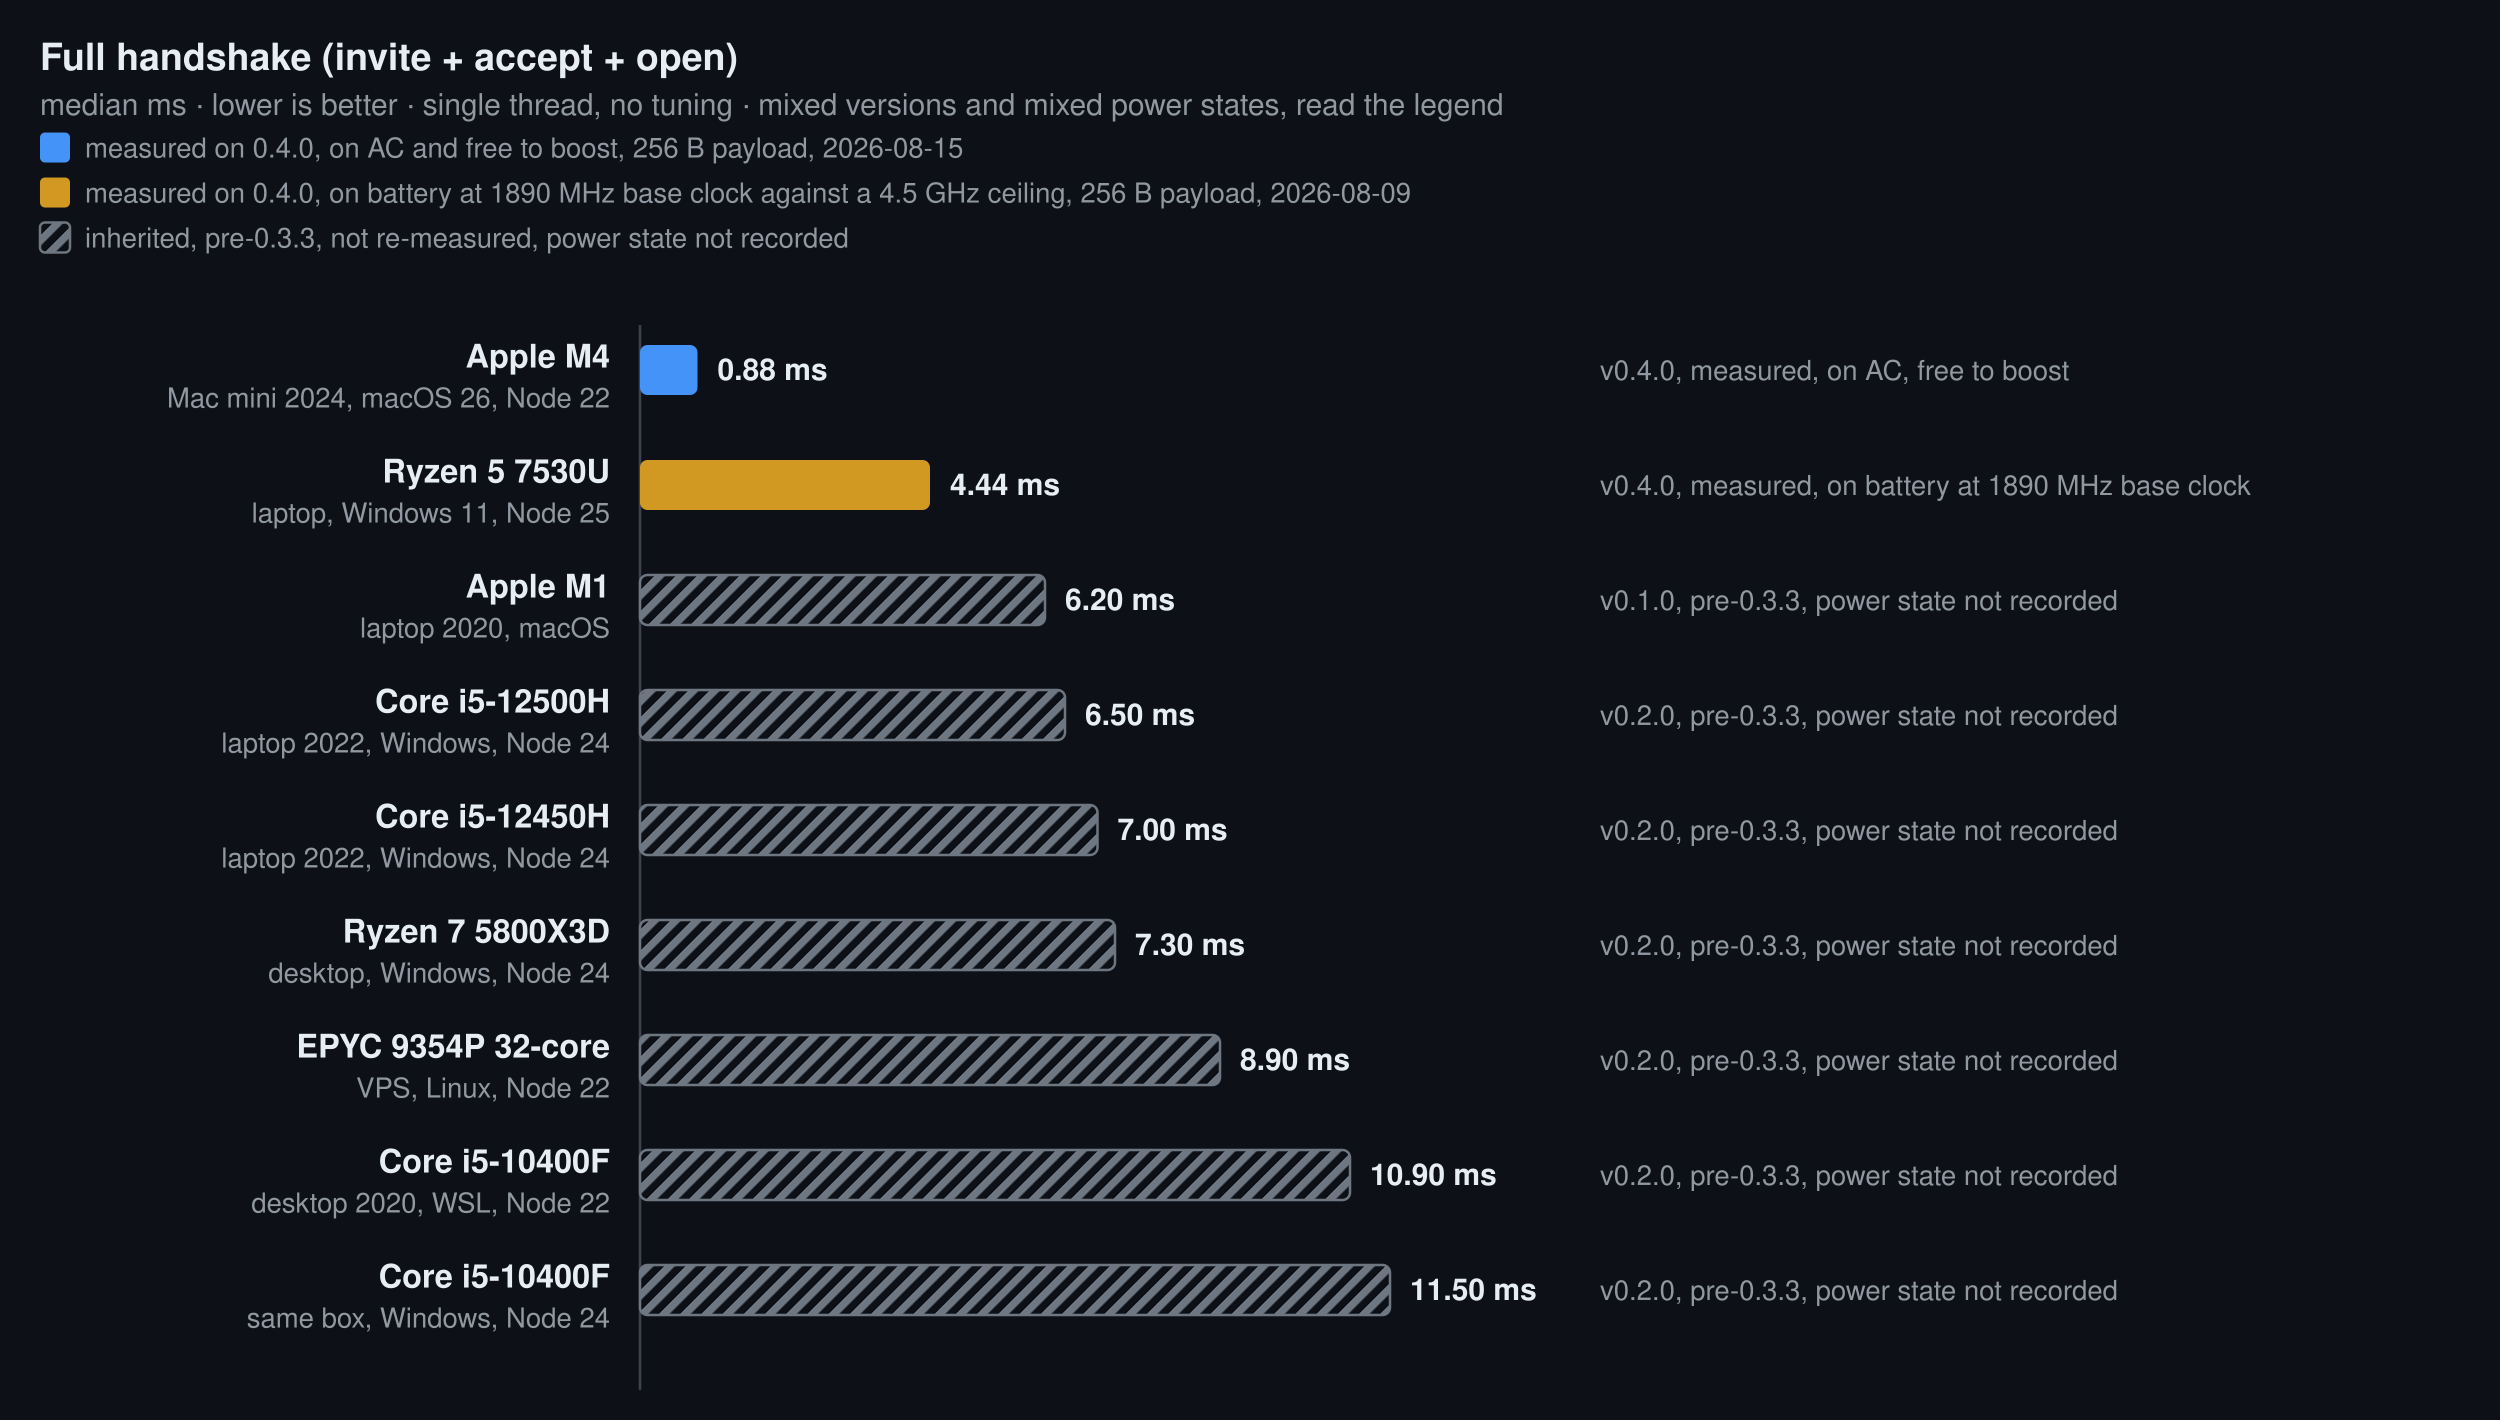
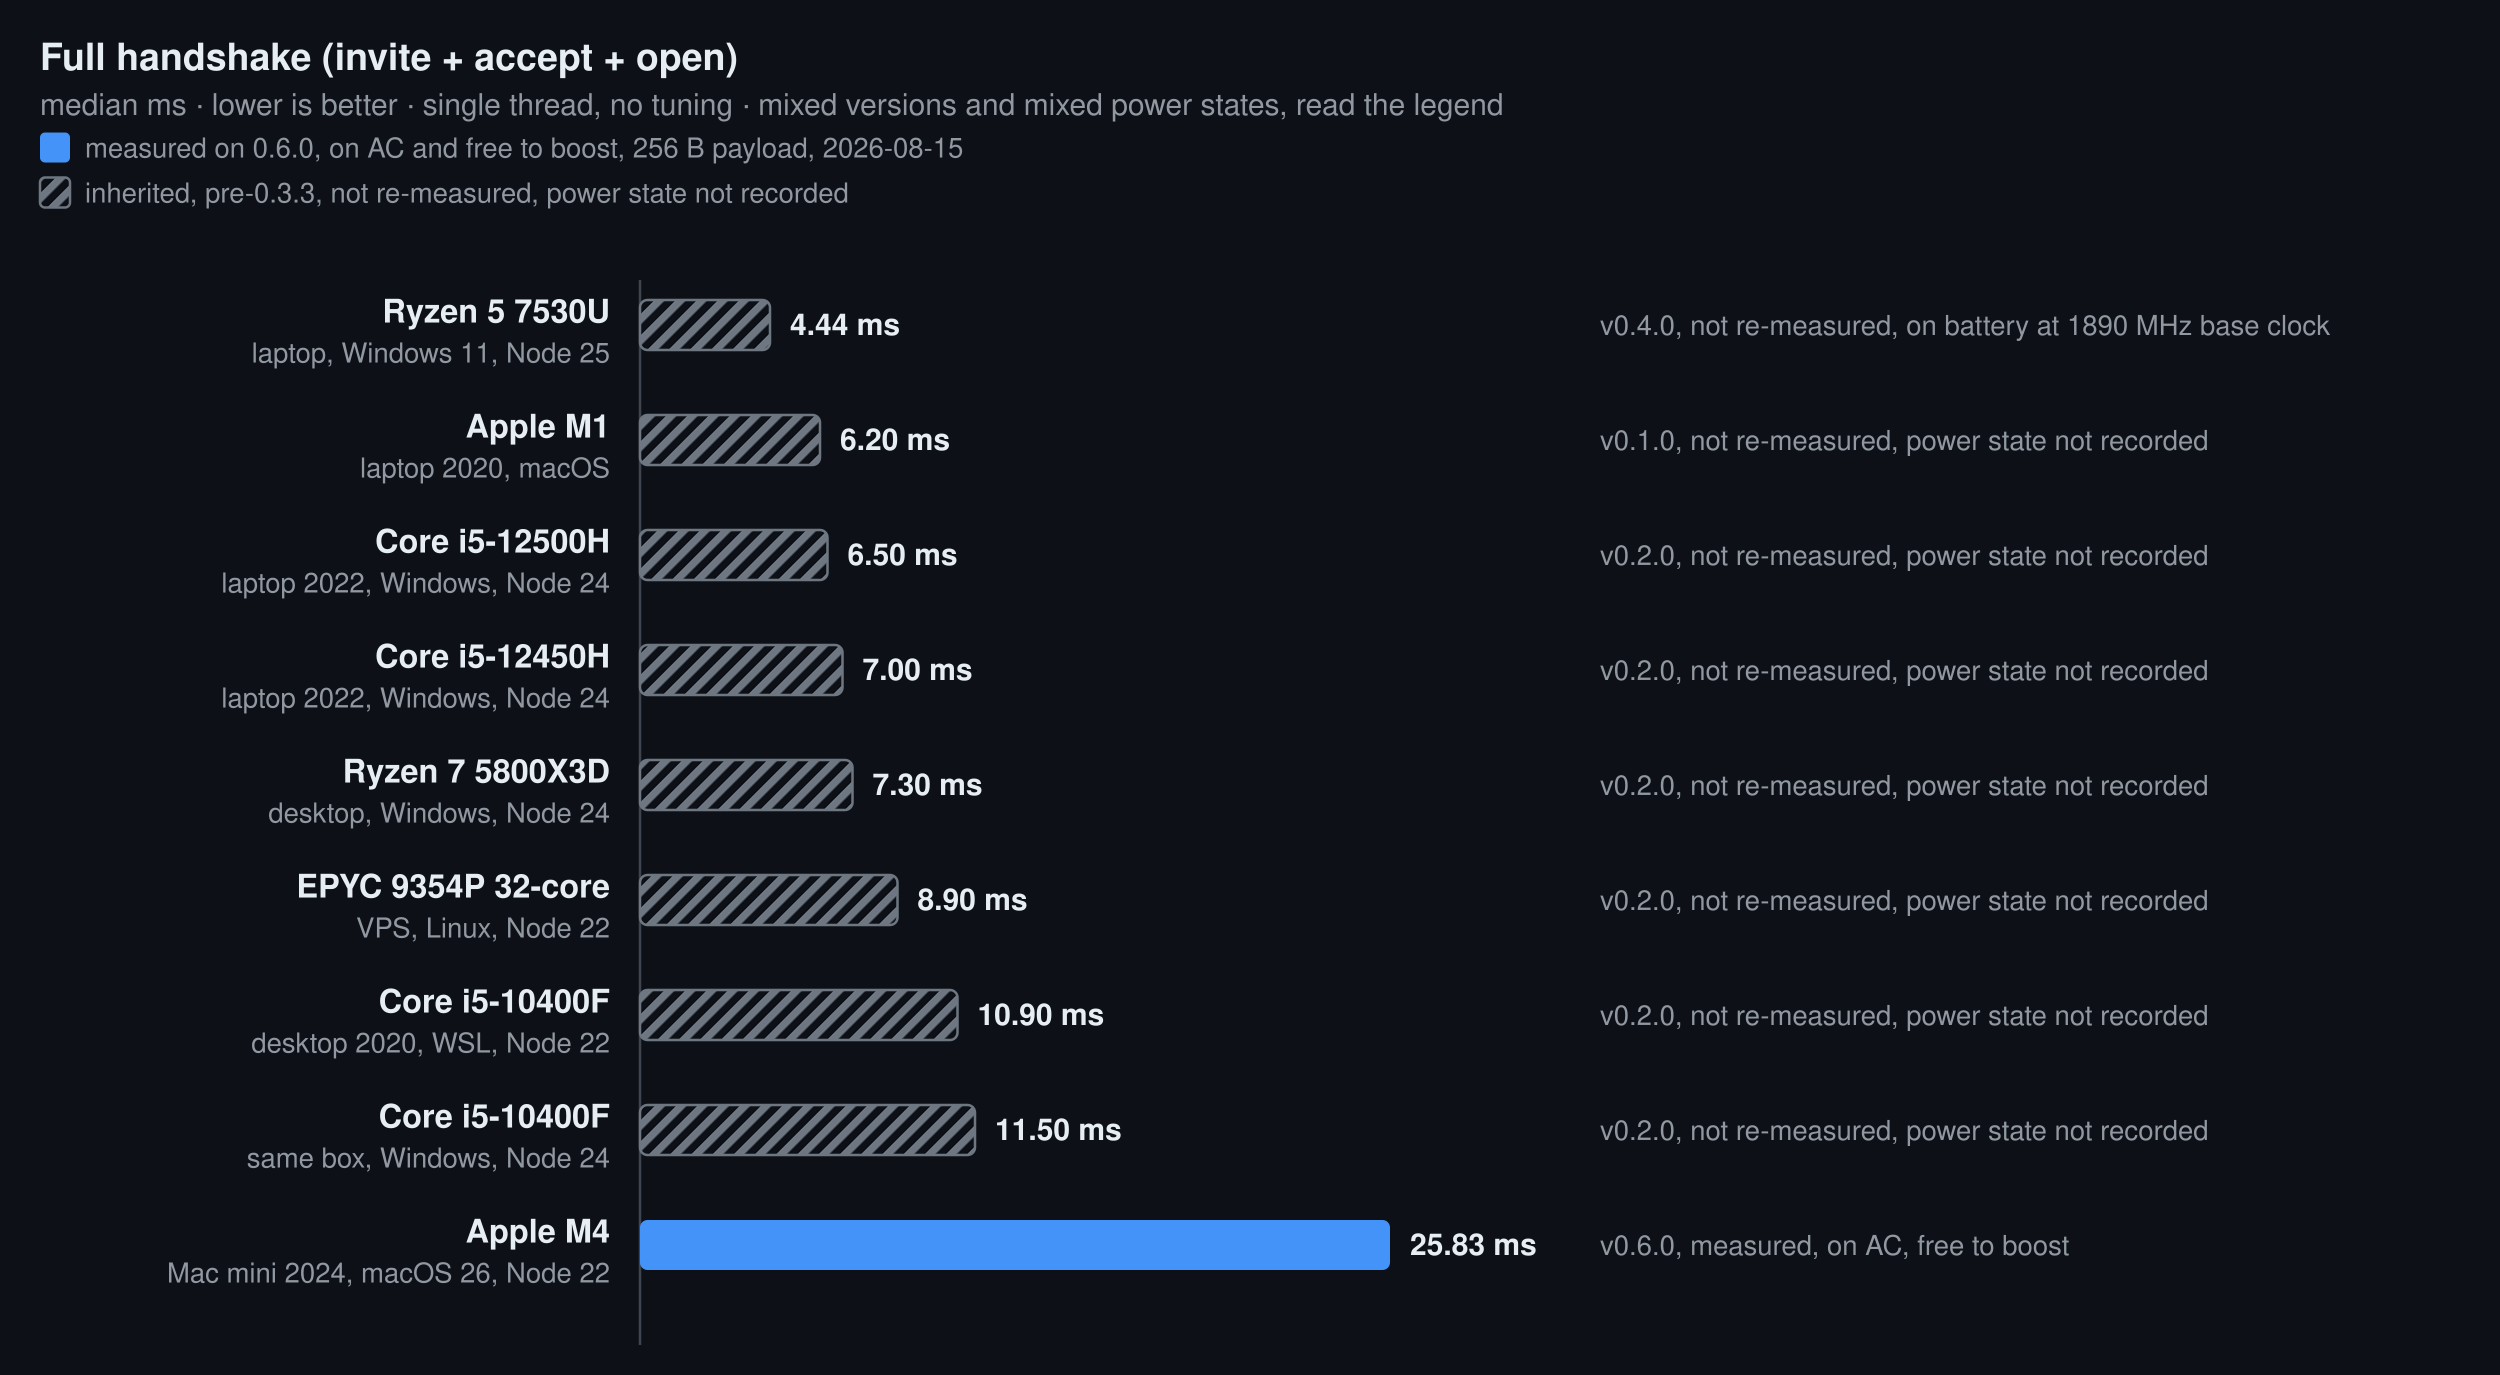
- <svg xmlns="http://www.w3.org/2000/svg" width="1000" height="568" viewBox="0 0 1000 568" role="img" aria-label="Full handshake (invite + accept + open), median ms per machine, lower is better: Apple M4 0.88 (v0.4.0, measured, on AC, free to boost), Ryzen 5 7530U 4.44 (v0.4.0, measured, on battery at 1890 MHz base clock), Apple M1 6.20 (v0.1.0, pre-0.3.3, power state not recorded), Core i5-12500H 6.50 (v0.2.0, pre-0.3.3, power state not recorded), Core i5-12450H 7.00 (v0.2.0, pre-0.3.3, power state not recorded), Ryzen 7 5800X3D 7.30 (v0.2.0, pre-0.3.3, power state not recorded), EPYC 9354P 32-core 8.90 (v0.2.0, pre-0.3.3, power state not recorded), Core i5-10400F 10.90 (v0.2.0, pre-0.3.3, power state not recorded), Core i5-10400F 11.50 (v0.2.0, pre-0.3.3, power state not recorded). Only the Apple M4 and Ryzen 5 7530U rows are measured on 0.4.0. Every inherited row predates the native curve and hash backends added in 0.3.3 and none recorded a power state, so the distance between them and the measured rows mixes version, backend and CPU clock together and is not a clean hardware ranking. The measured rows are not comparable to each other either: Apple M4 on AC, free to boost, Ryzen 5 7530U on battery at 1890 MHz base clock, so the distance between them is a power state stacked on a difference in hardware. Absolute milliseconds on the Ryzen 5 7530U row are power-state dependent: it was taken on battery at 1890 MHz base clock against a 4.5 GHz boost ceiling, so the same code on mains power is considerably quicker.">
-   <rect width="1000" height="568" fill="#0d1117" />
+ <svg xmlns="http://www.w3.org/2000/svg" width="1000" height="550" viewBox="0 0 1000 550" role="img" aria-label="Full handshake (invite + accept + open), median ms per machine, lower is better: Ryzen 5 7530U 4.44 (v0.4.0, not re-measured, on battery at 1890 MHz base clock), Apple M1 6.20 (v0.1.0, not re-measured, power state not recorded), Core i5-12500H 6.50 (v0.2.0, not re-measured, power state not recorded), Core i5-12450H 7.00 (v0.2.0, not re-measured, power state not recorded), Ryzen 7 5800X3D 7.30 (v0.2.0, not re-measured, power state not recorded), EPYC 9354P 32-core 8.90 (v0.2.0, not re-measured, power state not recorded), Core i5-10400F 10.90 (v0.2.0, not re-measured, power state not recorded), Core i5-10400F 11.50 (v0.2.0, not re-measured, power state not recorded), Apple M4 25.83 (v0.6.0, measured, on AC, free to boost). Only the Apple M4 row is measured on 0.6.0. READ THE VERSION ON EACH BAR BEFORE COMPARING THEM. The 0.6.0 handshake carries two ML-DSA-65 signatures and every earlier row does not, which on one unchanged machine is the difference between 0.88 ms and 25.8 ms. So a shorter bar on an older version is not a faster machine, it is an unauthenticated handshake. The seven 0.1.0 and 0.2.0 rows additionally predate the native curve and hash backends added in 0.3.3 and none recorded a power state.">
+   <rect width="1000" height="550" fill="#0d1117" />
  <defs>
    <pattern id="stale" width="6" height="6" patternUnits="userSpaceOnUse" patternTransform="rotate(45)">
      <rect width="6" height="6" fill="#0d1117" />
      <rect width="3" height="6" fill="#6e7781" />
    </pattern>
  </defs>
  <text x="16" y="28" font-family="-apple-system,BlinkMacSystemFont,'Segoe UI',Helvetica,Arial,sans-serif" font-size="15" font-weight="700" fill="#e6edf3">Full handshake (invite + accept + open)</text>
  <text x="16" y="46" font-family="-apple-system,BlinkMacSystemFont,'Segoe UI',Helvetica,Arial,sans-serif" font-size="12" fill="#9198a1">median ms · lower is better · single thread, no tuning · mixed versions and mixed power states, read the legend</text>
  <rect x="16" y="53" width="12" height="12" rx="2" fill="#4493f8" />
-   <text x="34" y="63" font-family="-apple-system,BlinkMacSystemFont,'Segoe UI',Helvetica,Arial,sans-serif" font-size="11" fill="#9198a1">measured on 0.4.0, on AC and free to boost, 256 B payload, 2026-08-15</text>
-   <rect x="16" y="71" width="12" height="12" rx="2" fill="#d29922" />
-   <text x="34" y="81" font-family="-apple-system,BlinkMacSystemFont,'Segoe UI',Helvetica,Arial,sans-serif" font-size="11" fill="#9198a1">measured on 0.4.0, on battery at 1890 MHz base clock against a 4.5 GHz ceiling, 256 B payload, 2026-08-09</text>
-   <rect x="16" y="89" width="12" height="12" rx="2" fill="url(#stale)" stroke="#6e7781" stroke-width="1" />
-   <text x="34" y="99" font-family="-apple-system,BlinkMacSystemFont,'Segoe UI',Helvetica,Arial,sans-serif" font-size="11" fill="#9198a1">inherited, pre-0.3.3, not re-measured, power state not recorded</text>
-   <line x1="256" y1="130" x2="256" y2="556" stroke="#3d444d" stroke-width="1" />
-   <text x="244" y="147" text-anchor="end" font-family="-apple-system,BlinkMacSystemFont,'Segoe UI',Helvetica,Arial,sans-serif" font-size="13" font-weight="600" fill="#e6edf3">Apple M4</text>
-   <text x="244" y="163" text-anchor="end" font-family="-apple-system,BlinkMacSystemFont,'Segoe UI',Helvetica,Arial,sans-serif" font-size="11" fill="#9198a1">Mac mini 2024, macOS 26, Node 22</text>
-   <rect x="256" y="138" width="23" height="20" rx="3" fill="#4493f8" />
-   <text x="287" y="152" font-family="-apple-system,BlinkMacSystemFont,'Segoe UI',Helvetica,Arial,sans-serif" font-size="12" font-weight="600" fill="#e6edf3">0.88 ms</text>
-   <text x="640" y="152" font-family="-apple-system,BlinkMacSystemFont,'Segoe UI',Helvetica,Arial,sans-serif" font-size="11" fill="#9198a1">v0.4.0, measured, on AC, free to boost</text>
-   <text x="244" y="193" text-anchor="end" font-family="-apple-system,BlinkMacSystemFont,'Segoe UI',Helvetica,Arial,sans-serif" font-size="13" font-weight="600" fill="#e6edf3">Ryzen 5 7530U</text>
-   <text x="244" y="209" text-anchor="end" font-family="-apple-system,BlinkMacSystemFont,'Segoe UI',Helvetica,Arial,sans-serif" font-size="11" fill="#9198a1">laptop, Windows 11, Node 25</text>
-   <rect x="256" y="184" width="116" height="20" rx="3" fill="#d29922" />
-   <text x="380" y="198" font-family="-apple-system,BlinkMacSystemFont,'Segoe UI',Helvetica,Arial,sans-serif" font-size="12" font-weight="600" fill="#e6edf3">4.44 ms</text>
-   <text x="640" y="198" font-family="-apple-system,BlinkMacSystemFont,'Segoe UI',Helvetica,Arial,sans-serif" font-size="11" fill="#9198a1">v0.4.0, measured, on battery at 1890 MHz base clock</text>
-   <text x="244" y="239" text-anchor="end" font-family="-apple-system,BlinkMacSystemFont,'Segoe UI',Helvetica,Arial,sans-serif" font-size="13" font-weight="600" fill="#e6edf3">Apple M1</text>
-   <text x="244" y="255" text-anchor="end" font-family="-apple-system,BlinkMacSystemFont,'Segoe UI',Helvetica,Arial,sans-serif" font-size="11" fill="#9198a1">laptop 2020, macOS</text>
-   <rect x="256" y="230" width="162" height="20" rx="3" fill="url(#stale)" stroke="#6e7781" stroke-width="1" />
-   <text x="426" y="244" font-family="-apple-system,BlinkMacSystemFont,'Segoe UI',Helvetica,Arial,sans-serif" font-size="12" font-weight="600" fill="#e6edf3">6.20 ms</text>
-   <text x="640" y="244" font-family="-apple-system,BlinkMacSystemFont,'Segoe UI',Helvetica,Arial,sans-serif" font-size="11" fill="#9198a1">v0.1.0, pre-0.3.3, power state not recorded</text>
-   <text x="244" y="285" text-anchor="end" font-family="-apple-system,BlinkMacSystemFont,'Segoe UI',Helvetica,Arial,sans-serif" font-size="13" font-weight="600" fill="#e6edf3">Core i5-12500H</text>
-   <text x="244" y="301" text-anchor="end" font-family="-apple-system,BlinkMacSystemFont,'Segoe UI',Helvetica,Arial,sans-serif" font-size="11" fill="#9198a1">laptop 2022, Windows, Node 24</text>
-   <rect x="256" y="276" width="170" height="20" rx="3" fill="url(#stale)" stroke="#6e7781" stroke-width="1" />
-   <text x="434" y="290" font-family="-apple-system,BlinkMacSystemFont,'Segoe UI',Helvetica,Arial,sans-serif" font-size="12" font-weight="600" fill="#e6edf3">6.50 ms</text>
-   <text x="640" y="290" font-family="-apple-system,BlinkMacSystemFont,'Segoe UI',Helvetica,Arial,sans-serif" font-size="11" fill="#9198a1">v0.2.0, pre-0.3.3, power state not recorded</text>
-   <text x="244" y="331" text-anchor="end" font-family="-apple-system,BlinkMacSystemFont,'Segoe UI',Helvetica,Arial,sans-serif" font-size="13" font-weight="600" fill="#e6edf3">Core i5-12450H</text>
-   <text x="244" y="347" text-anchor="end" font-family="-apple-system,BlinkMacSystemFont,'Segoe UI',Helvetica,Arial,sans-serif" font-size="11" fill="#9198a1">laptop 2022, Windows, Node 24</text>
-   <rect x="256" y="322" width="183" height="20" rx="3" fill="url(#stale)" stroke="#6e7781" stroke-width="1" />
-   <text x="447" y="336" font-family="-apple-system,BlinkMacSystemFont,'Segoe UI',Helvetica,Arial,sans-serif" font-size="12" font-weight="600" fill="#e6edf3">7.00 ms</text>
-   <text x="640" y="336" font-family="-apple-system,BlinkMacSystemFont,'Segoe UI',Helvetica,Arial,sans-serif" font-size="11" fill="#9198a1">v0.2.0, pre-0.3.3, power state not recorded</text>
-   <text x="244" y="377" text-anchor="end" font-family="-apple-system,BlinkMacSystemFont,'Segoe UI',Helvetica,Arial,sans-serif" font-size="13" font-weight="600" fill="#e6edf3">Ryzen 7 5800X3D</text>
-   <text x="244" y="393" text-anchor="end" font-family="-apple-system,BlinkMacSystemFont,'Segoe UI',Helvetica,Arial,sans-serif" font-size="11" fill="#9198a1">desktop, Windows, Node 24</text>
-   <rect x="256" y="368" width="190" height="20" rx="3" fill="url(#stale)" stroke="#6e7781" stroke-width="1" />
-   <text x="454" y="382" font-family="-apple-system,BlinkMacSystemFont,'Segoe UI',Helvetica,Arial,sans-serif" font-size="12" font-weight="600" fill="#e6edf3">7.30 ms</text>
-   <text x="640" y="382" font-family="-apple-system,BlinkMacSystemFont,'Segoe UI',Helvetica,Arial,sans-serif" font-size="11" fill="#9198a1">v0.2.0, pre-0.3.3, power state not recorded</text>
-   <text x="244" y="423" text-anchor="end" font-family="-apple-system,BlinkMacSystemFont,'Segoe UI',Helvetica,Arial,sans-serif" font-size="13" font-weight="600" fill="#e6edf3">EPYC 9354P 32-core</text>
-   <text x="244" y="439" text-anchor="end" font-family="-apple-system,BlinkMacSystemFont,'Segoe UI',Helvetica,Arial,sans-serif" font-size="11" fill="#9198a1">VPS, Linux, Node 22</text>
-   <rect x="256" y="414" width="232" height="20" rx="3" fill="url(#stale)" stroke="#6e7781" stroke-width="1" />
-   <text x="496" y="428" font-family="-apple-system,BlinkMacSystemFont,'Segoe UI',Helvetica,Arial,sans-serif" font-size="12" font-weight="600" fill="#e6edf3">8.90 ms</text>
-   <text x="640" y="428" font-family="-apple-system,BlinkMacSystemFont,'Segoe UI',Helvetica,Arial,sans-serif" font-size="11" fill="#9198a1">v0.2.0, pre-0.3.3, power state not recorded</text>
-   <text x="244" y="469" text-anchor="end" font-family="-apple-system,BlinkMacSystemFont,'Segoe UI',Helvetica,Arial,sans-serif" font-size="13" font-weight="600" fill="#e6edf3">Core i5-10400F</text>
-   <text x="244" y="485" text-anchor="end" font-family="-apple-system,BlinkMacSystemFont,'Segoe UI',Helvetica,Arial,sans-serif" font-size="11" fill="#9198a1">desktop 2020, WSL, Node 22</text>
-   <rect x="256" y="460" width="284" height="20" rx="3" fill="url(#stale)" stroke="#6e7781" stroke-width="1" />
-   <text x="548" y="474" font-family="-apple-system,BlinkMacSystemFont,'Segoe UI',Helvetica,Arial,sans-serif" font-size="12" font-weight="600" fill="#e6edf3">10.90 ms</text>
-   <text x="640" y="474" font-family="-apple-system,BlinkMacSystemFont,'Segoe UI',Helvetica,Arial,sans-serif" font-size="11" fill="#9198a1">v0.2.0, pre-0.3.3, power state not recorded</text>
-   <text x="244" y="515" text-anchor="end" font-family="-apple-system,BlinkMacSystemFont,'Segoe UI',Helvetica,Arial,sans-serif" font-size="13" font-weight="600" fill="#e6edf3">Core i5-10400F</text>
-   <text x="244" y="531" text-anchor="end" font-family="-apple-system,BlinkMacSystemFont,'Segoe UI',Helvetica,Arial,sans-serif" font-size="11" fill="#9198a1">same box, Windows, Node 24</text>
-   <rect x="256" y="506" width="300" height="20" rx="3" fill="url(#stale)" stroke="#6e7781" stroke-width="1" />
-   <text x="564" y="520" font-family="-apple-system,BlinkMacSystemFont,'Segoe UI',Helvetica,Arial,sans-serif" font-size="12" font-weight="600" fill="#e6edf3">11.50 ms</text>
-   <text x="640" y="520" font-family="-apple-system,BlinkMacSystemFont,'Segoe UI',Helvetica,Arial,sans-serif" font-size="11" fill="#9198a1">v0.2.0, pre-0.3.3, power state not recorded</text>
+   <text x="34" y="63" font-family="-apple-system,BlinkMacSystemFont,'Segoe UI',Helvetica,Arial,sans-serif" font-size="11" fill="#9198a1">measured on 0.6.0, on AC and free to boost, 256 B payload, 2026-08-15</text>
+   <rect x="16" y="71" width="12" height="12" rx="2" fill="url(#stale)" stroke="#6e7781" stroke-width="1" />
+   <text x="34" y="81" font-family="-apple-system,BlinkMacSystemFont,'Segoe UI',Helvetica,Arial,sans-serif" font-size="11" fill="#9198a1">inherited, pre-0.3.3, not re-measured, power state not recorded</text>
+   <line x1="256" y1="112" x2="256" y2="538" stroke="#3d444d" stroke-width="1" />
+   <text x="244" y="129" text-anchor="end" font-family="-apple-system,BlinkMacSystemFont,'Segoe UI',Helvetica,Arial,sans-serif" font-size="13" font-weight="600" fill="#e6edf3">Ryzen 5 7530U</text>
+   <text x="244" y="145" text-anchor="end" font-family="-apple-system,BlinkMacSystemFont,'Segoe UI',Helvetica,Arial,sans-serif" font-size="11" fill="#9198a1">laptop, Windows 11, Node 25</text>
+   <rect x="256" y="120" width="52" height="20" rx="3" fill="url(#stale)" stroke="#6e7781" stroke-width="1" />
+   <text x="316" y="134" font-family="-apple-system,BlinkMacSystemFont,'Segoe UI',Helvetica,Arial,sans-serif" font-size="12" font-weight="600" fill="#e6edf3">4.44 ms</text>
+   <text x="640" y="134" font-family="-apple-system,BlinkMacSystemFont,'Segoe UI',Helvetica,Arial,sans-serif" font-size="11" fill="#9198a1">v0.4.0, not re-measured, on battery at 1890 MHz base clock</text>
+   <text x="244" y="175" text-anchor="end" font-family="-apple-system,BlinkMacSystemFont,'Segoe UI',Helvetica,Arial,sans-serif" font-size="13" font-weight="600" fill="#e6edf3">Apple M1</text>
+   <text x="244" y="191" text-anchor="end" font-family="-apple-system,BlinkMacSystemFont,'Segoe UI',Helvetica,Arial,sans-serif" font-size="11" fill="#9198a1">laptop 2020, macOS</text>
+   <rect x="256" y="166" width="72" height="20" rx="3" fill="url(#stale)" stroke="#6e7781" stroke-width="1" />
+   <text x="336" y="180" font-family="-apple-system,BlinkMacSystemFont,'Segoe UI',Helvetica,Arial,sans-serif" font-size="12" font-weight="600" fill="#e6edf3">6.20 ms</text>
+   <text x="640" y="180" font-family="-apple-system,BlinkMacSystemFont,'Segoe UI',Helvetica,Arial,sans-serif" font-size="11" fill="#9198a1">v0.1.0, not re-measured, power state not recorded</text>
+   <text x="244" y="221" text-anchor="end" font-family="-apple-system,BlinkMacSystemFont,'Segoe UI',Helvetica,Arial,sans-serif" font-size="13" font-weight="600" fill="#e6edf3">Core i5-12500H</text>
+   <text x="244" y="237" text-anchor="end" font-family="-apple-system,BlinkMacSystemFont,'Segoe UI',Helvetica,Arial,sans-serif" font-size="11" fill="#9198a1">laptop 2022, Windows, Node 24</text>
+   <rect x="256" y="212" width="75" height="20" rx="3" fill="url(#stale)" stroke="#6e7781" stroke-width="1" />
+   <text x="339" y="226" font-family="-apple-system,BlinkMacSystemFont,'Segoe UI',Helvetica,Arial,sans-serif" font-size="12" font-weight="600" fill="#e6edf3">6.50 ms</text>
+   <text x="640" y="226" font-family="-apple-system,BlinkMacSystemFont,'Segoe UI',Helvetica,Arial,sans-serif" font-size="11" fill="#9198a1">v0.2.0, not re-measured, power state not recorded</text>
+   <text x="244" y="267" text-anchor="end" font-family="-apple-system,BlinkMacSystemFont,'Segoe UI',Helvetica,Arial,sans-serif" font-size="13" font-weight="600" fill="#e6edf3">Core i5-12450H</text>
+   <text x="244" y="283" text-anchor="end" font-family="-apple-system,BlinkMacSystemFont,'Segoe UI',Helvetica,Arial,sans-serif" font-size="11" fill="#9198a1">laptop 2022, Windows, Node 24</text>
+   <rect x="256" y="258" width="81" height="20" rx="3" fill="url(#stale)" stroke="#6e7781" stroke-width="1" />
+   <text x="345" y="272" font-family="-apple-system,BlinkMacSystemFont,'Segoe UI',Helvetica,Arial,sans-serif" font-size="12" font-weight="600" fill="#e6edf3">7.00 ms</text>
+   <text x="640" y="272" font-family="-apple-system,BlinkMacSystemFont,'Segoe UI',Helvetica,Arial,sans-serif" font-size="11" fill="#9198a1">v0.2.0, not re-measured, power state not recorded</text>
+   <text x="244" y="313" text-anchor="end" font-family="-apple-system,BlinkMacSystemFont,'Segoe UI',Helvetica,Arial,sans-serif" font-size="13" font-weight="600" fill="#e6edf3">Ryzen 7 5800X3D</text>
+   <text x="244" y="329" text-anchor="end" font-family="-apple-system,BlinkMacSystemFont,'Segoe UI',Helvetica,Arial,sans-serif" font-size="11" fill="#9198a1">desktop, Windows, Node 24</text>
+   <rect x="256" y="304" width="85" height="20" rx="3" fill="url(#stale)" stroke="#6e7781" stroke-width="1" />
+   <text x="349" y="318" font-family="-apple-system,BlinkMacSystemFont,'Segoe UI',Helvetica,Arial,sans-serif" font-size="12" font-weight="600" fill="#e6edf3">7.30 ms</text>
+   <text x="640" y="318" font-family="-apple-system,BlinkMacSystemFont,'Segoe UI',Helvetica,Arial,sans-serif" font-size="11" fill="#9198a1">v0.2.0, not re-measured, power state not recorded</text>
+   <text x="244" y="359" text-anchor="end" font-family="-apple-system,BlinkMacSystemFont,'Segoe UI',Helvetica,Arial,sans-serif" font-size="13" font-weight="600" fill="#e6edf3">EPYC 9354P 32-core</text>
+   <text x="244" y="375" text-anchor="end" font-family="-apple-system,BlinkMacSystemFont,'Segoe UI',Helvetica,Arial,sans-serif" font-size="11" fill="#9198a1">VPS, Linux, Node 22</text>
+   <rect x="256" y="350" width="103" height="20" rx="3" fill="url(#stale)" stroke="#6e7781" stroke-width="1" />
+   <text x="367" y="364" font-family="-apple-system,BlinkMacSystemFont,'Segoe UI',Helvetica,Arial,sans-serif" font-size="12" font-weight="600" fill="#e6edf3">8.90 ms</text>
+   <text x="640" y="364" font-family="-apple-system,BlinkMacSystemFont,'Segoe UI',Helvetica,Arial,sans-serif" font-size="11" fill="#9198a1">v0.2.0, not re-measured, power state not recorded</text>
+   <text x="244" y="405" text-anchor="end" font-family="-apple-system,BlinkMacSystemFont,'Segoe UI',Helvetica,Arial,sans-serif" font-size="13" font-weight="600" fill="#e6edf3">Core i5-10400F</text>
+   <text x="244" y="421" text-anchor="end" font-family="-apple-system,BlinkMacSystemFont,'Segoe UI',Helvetica,Arial,sans-serif" font-size="11" fill="#9198a1">desktop 2020, WSL, Node 22</text>
+   <rect x="256" y="396" width="127" height="20" rx="3" fill="url(#stale)" stroke="#6e7781" stroke-width="1" />
+   <text x="391" y="410" font-family="-apple-system,BlinkMacSystemFont,'Segoe UI',Helvetica,Arial,sans-serif" font-size="12" font-weight="600" fill="#e6edf3">10.90 ms</text>
+   <text x="640" y="410" font-family="-apple-system,BlinkMacSystemFont,'Segoe UI',Helvetica,Arial,sans-serif" font-size="11" fill="#9198a1">v0.2.0, not re-measured, power state not recorded</text>
+   <text x="244" y="451" text-anchor="end" font-family="-apple-system,BlinkMacSystemFont,'Segoe UI',Helvetica,Arial,sans-serif" font-size="13" font-weight="600" fill="#e6edf3">Core i5-10400F</text>
+   <text x="244" y="467" text-anchor="end" font-family="-apple-system,BlinkMacSystemFont,'Segoe UI',Helvetica,Arial,sans-serif" font-size="11" fill="#9198a1">same box, Windows, Node 24</text>
+   <rect x="256" y="442" width="134" height="20" rx="3" fill="url(#stale)" stroke="#6e7781" stroke-width="1" />
+   <text x="398" y="456" font-family="-apple-system,BlinkMacSystemFont,'Segoe UI',Helvetica,Arial,sans-serif" font-size="12" font-weight="600" fill="#e6edf3">11.50 ms</text>
+   <text x="640" y="456" font-family="-apple-system,BlinkMacSystemFont,'Segoe UI',Helvetica,Arial,sans-serif" font-size="11" fill="#9198a1">v0.2.0, not re-measured, power state not recorded</text>
+   <text x="244" y="497" text-anchor="end" font-family="-apple-system,BlinkMacSystemFont,'Segoe UI',Helvetica,Arial,sans-serif" font-size="13" font-weight="600" fill="#e6edf3">Apple M4</text>
+   <text x="244" y="513" text-anchor="end" font-family="-apple-system,BlinkMacSystemFont,'Segoe UI',Helvetica,Arial,sans-serif" font-size="11" fill="#9198a1">Mac mini 2024, macOS 26, Node 22</text>
+   <rect x="256" y="488" width="300" height="20" rx="3" fill="#4493f8" />
+   <text x="564" y="502" font-family="-apple-system,BlinkMacSystemFont,'Segoe UI',Helvetica,Arial,sans-serif" font-size="12" font-weight="600" fill="#e6edf3">25.83 ms</text>
+   <text x="640" y="502" font-family="-apple-system,BlinkMacSystemFont,'Segoe UI',Helvetica,Arial,sans-serif" font-size="11" fill="#9198a1">v0.6.0, measured, on AC, free to boost</text>
</svg>
